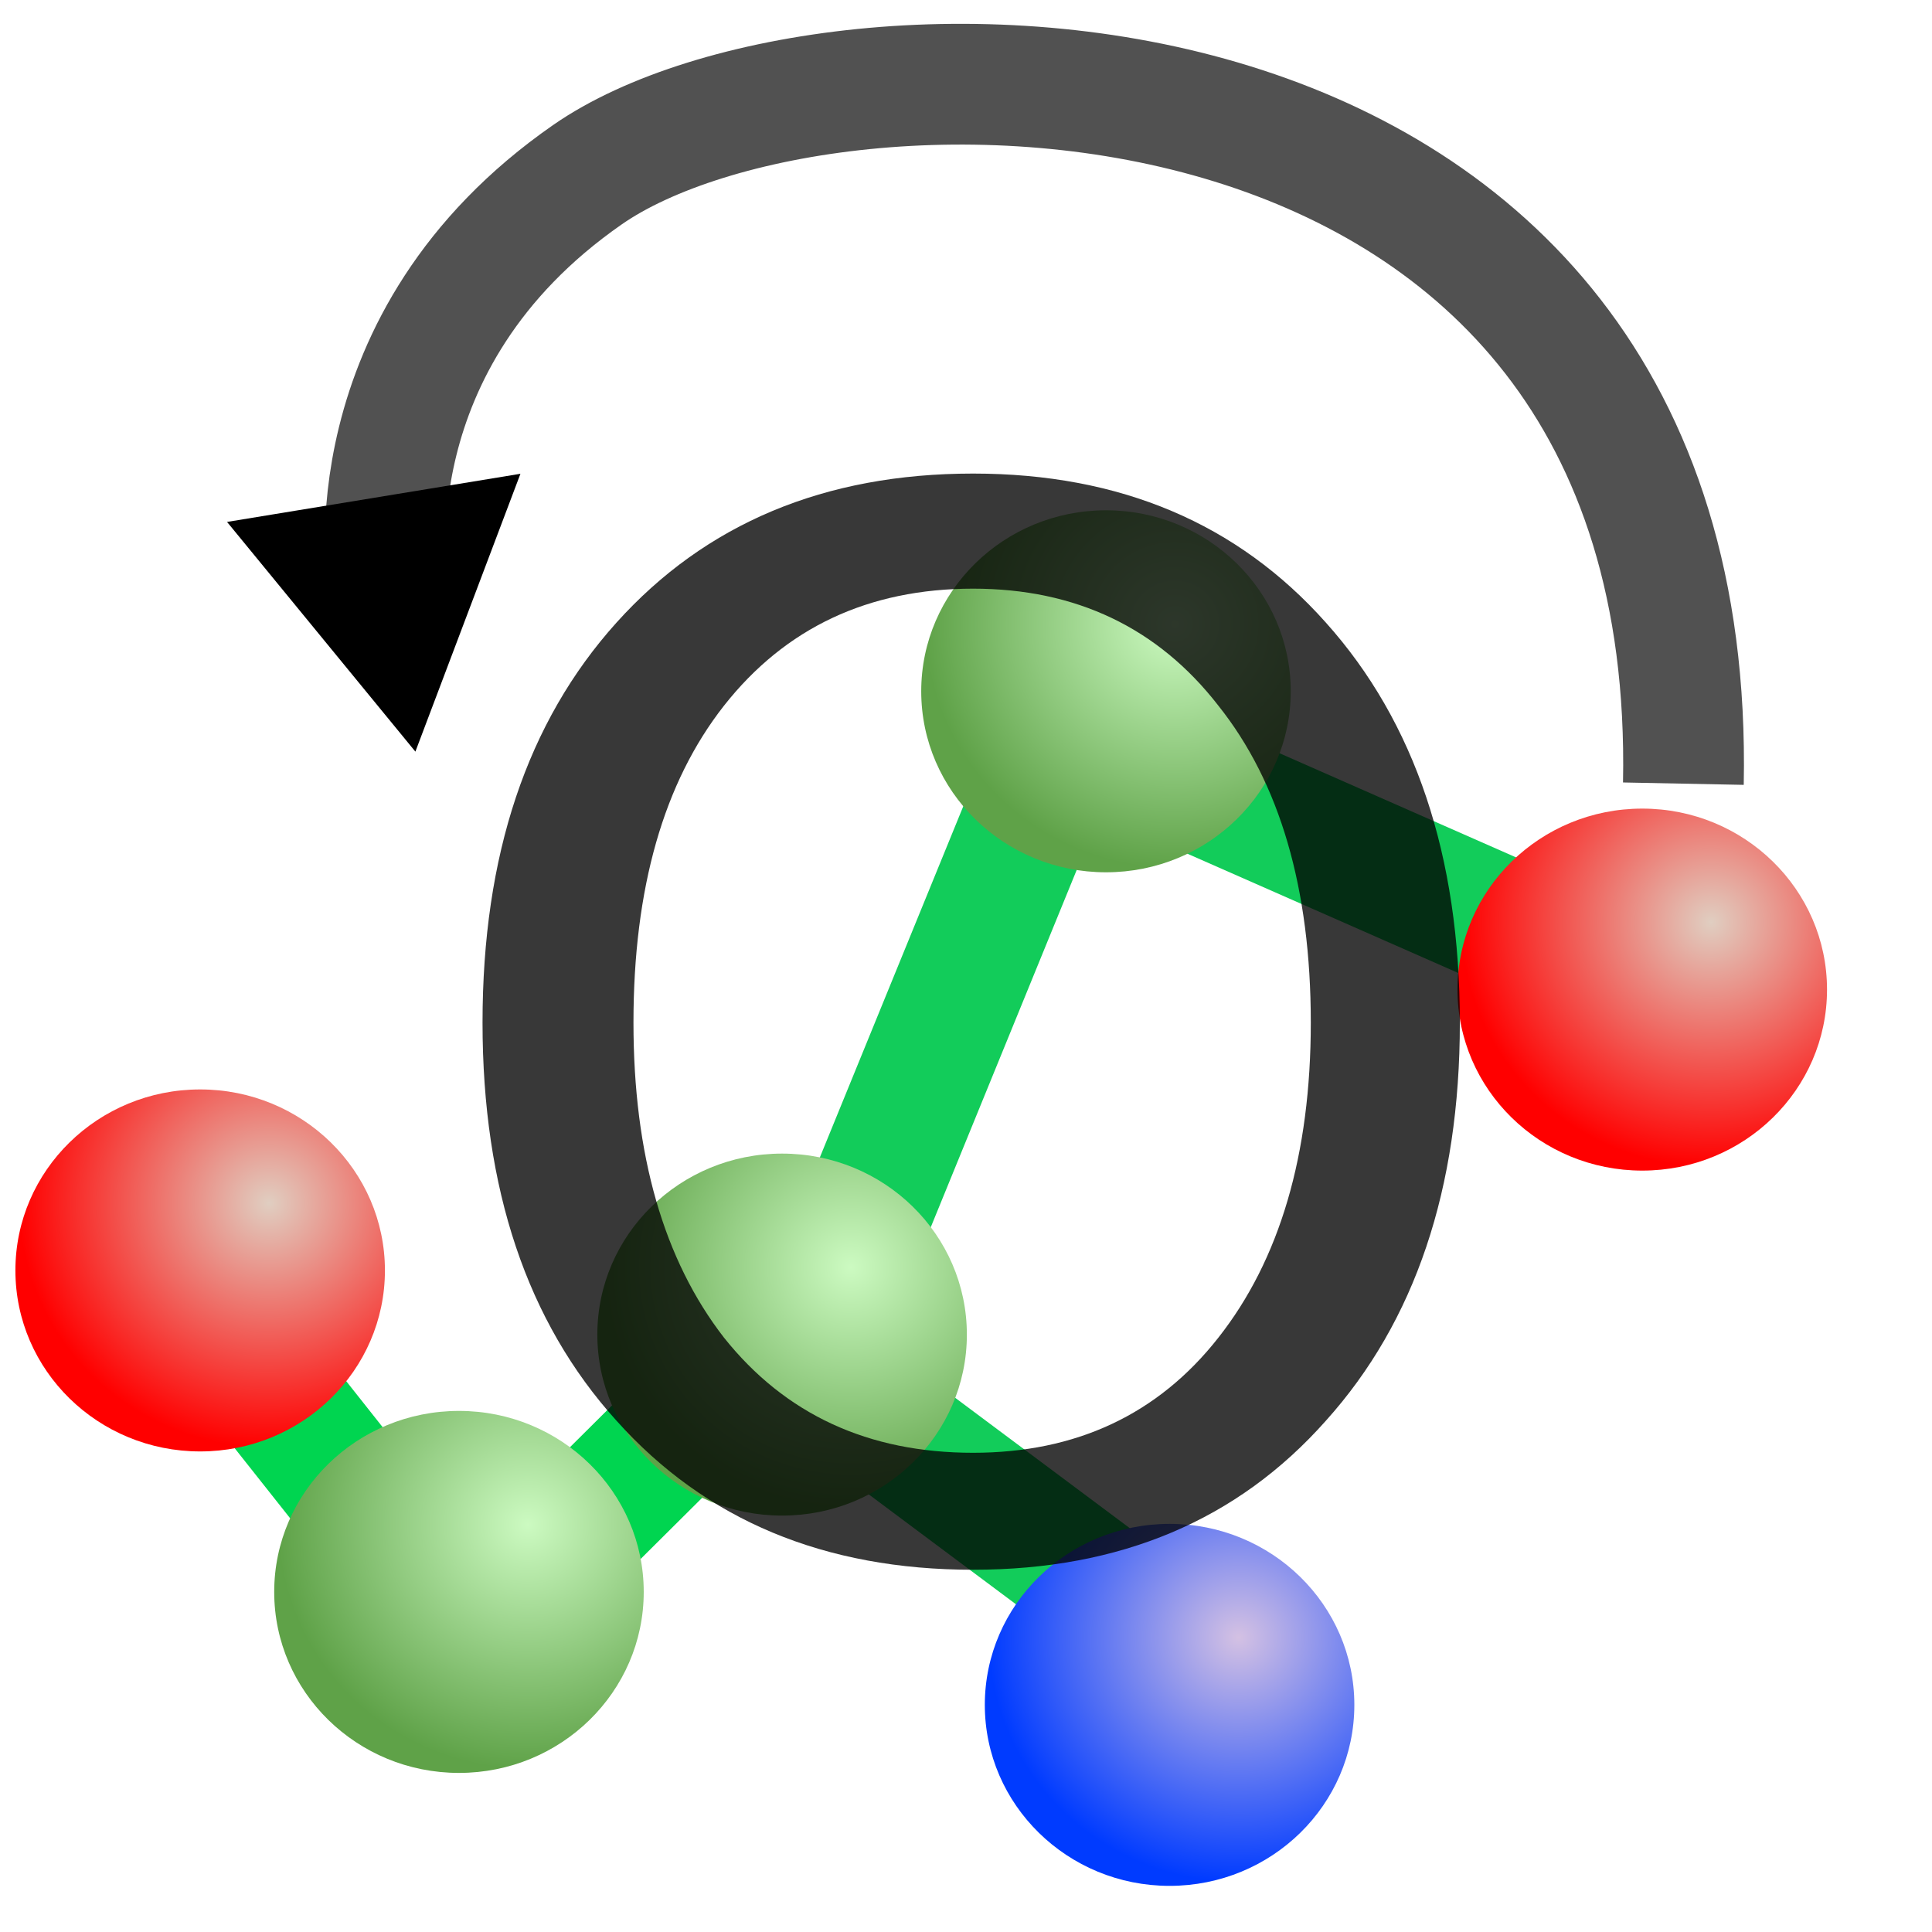
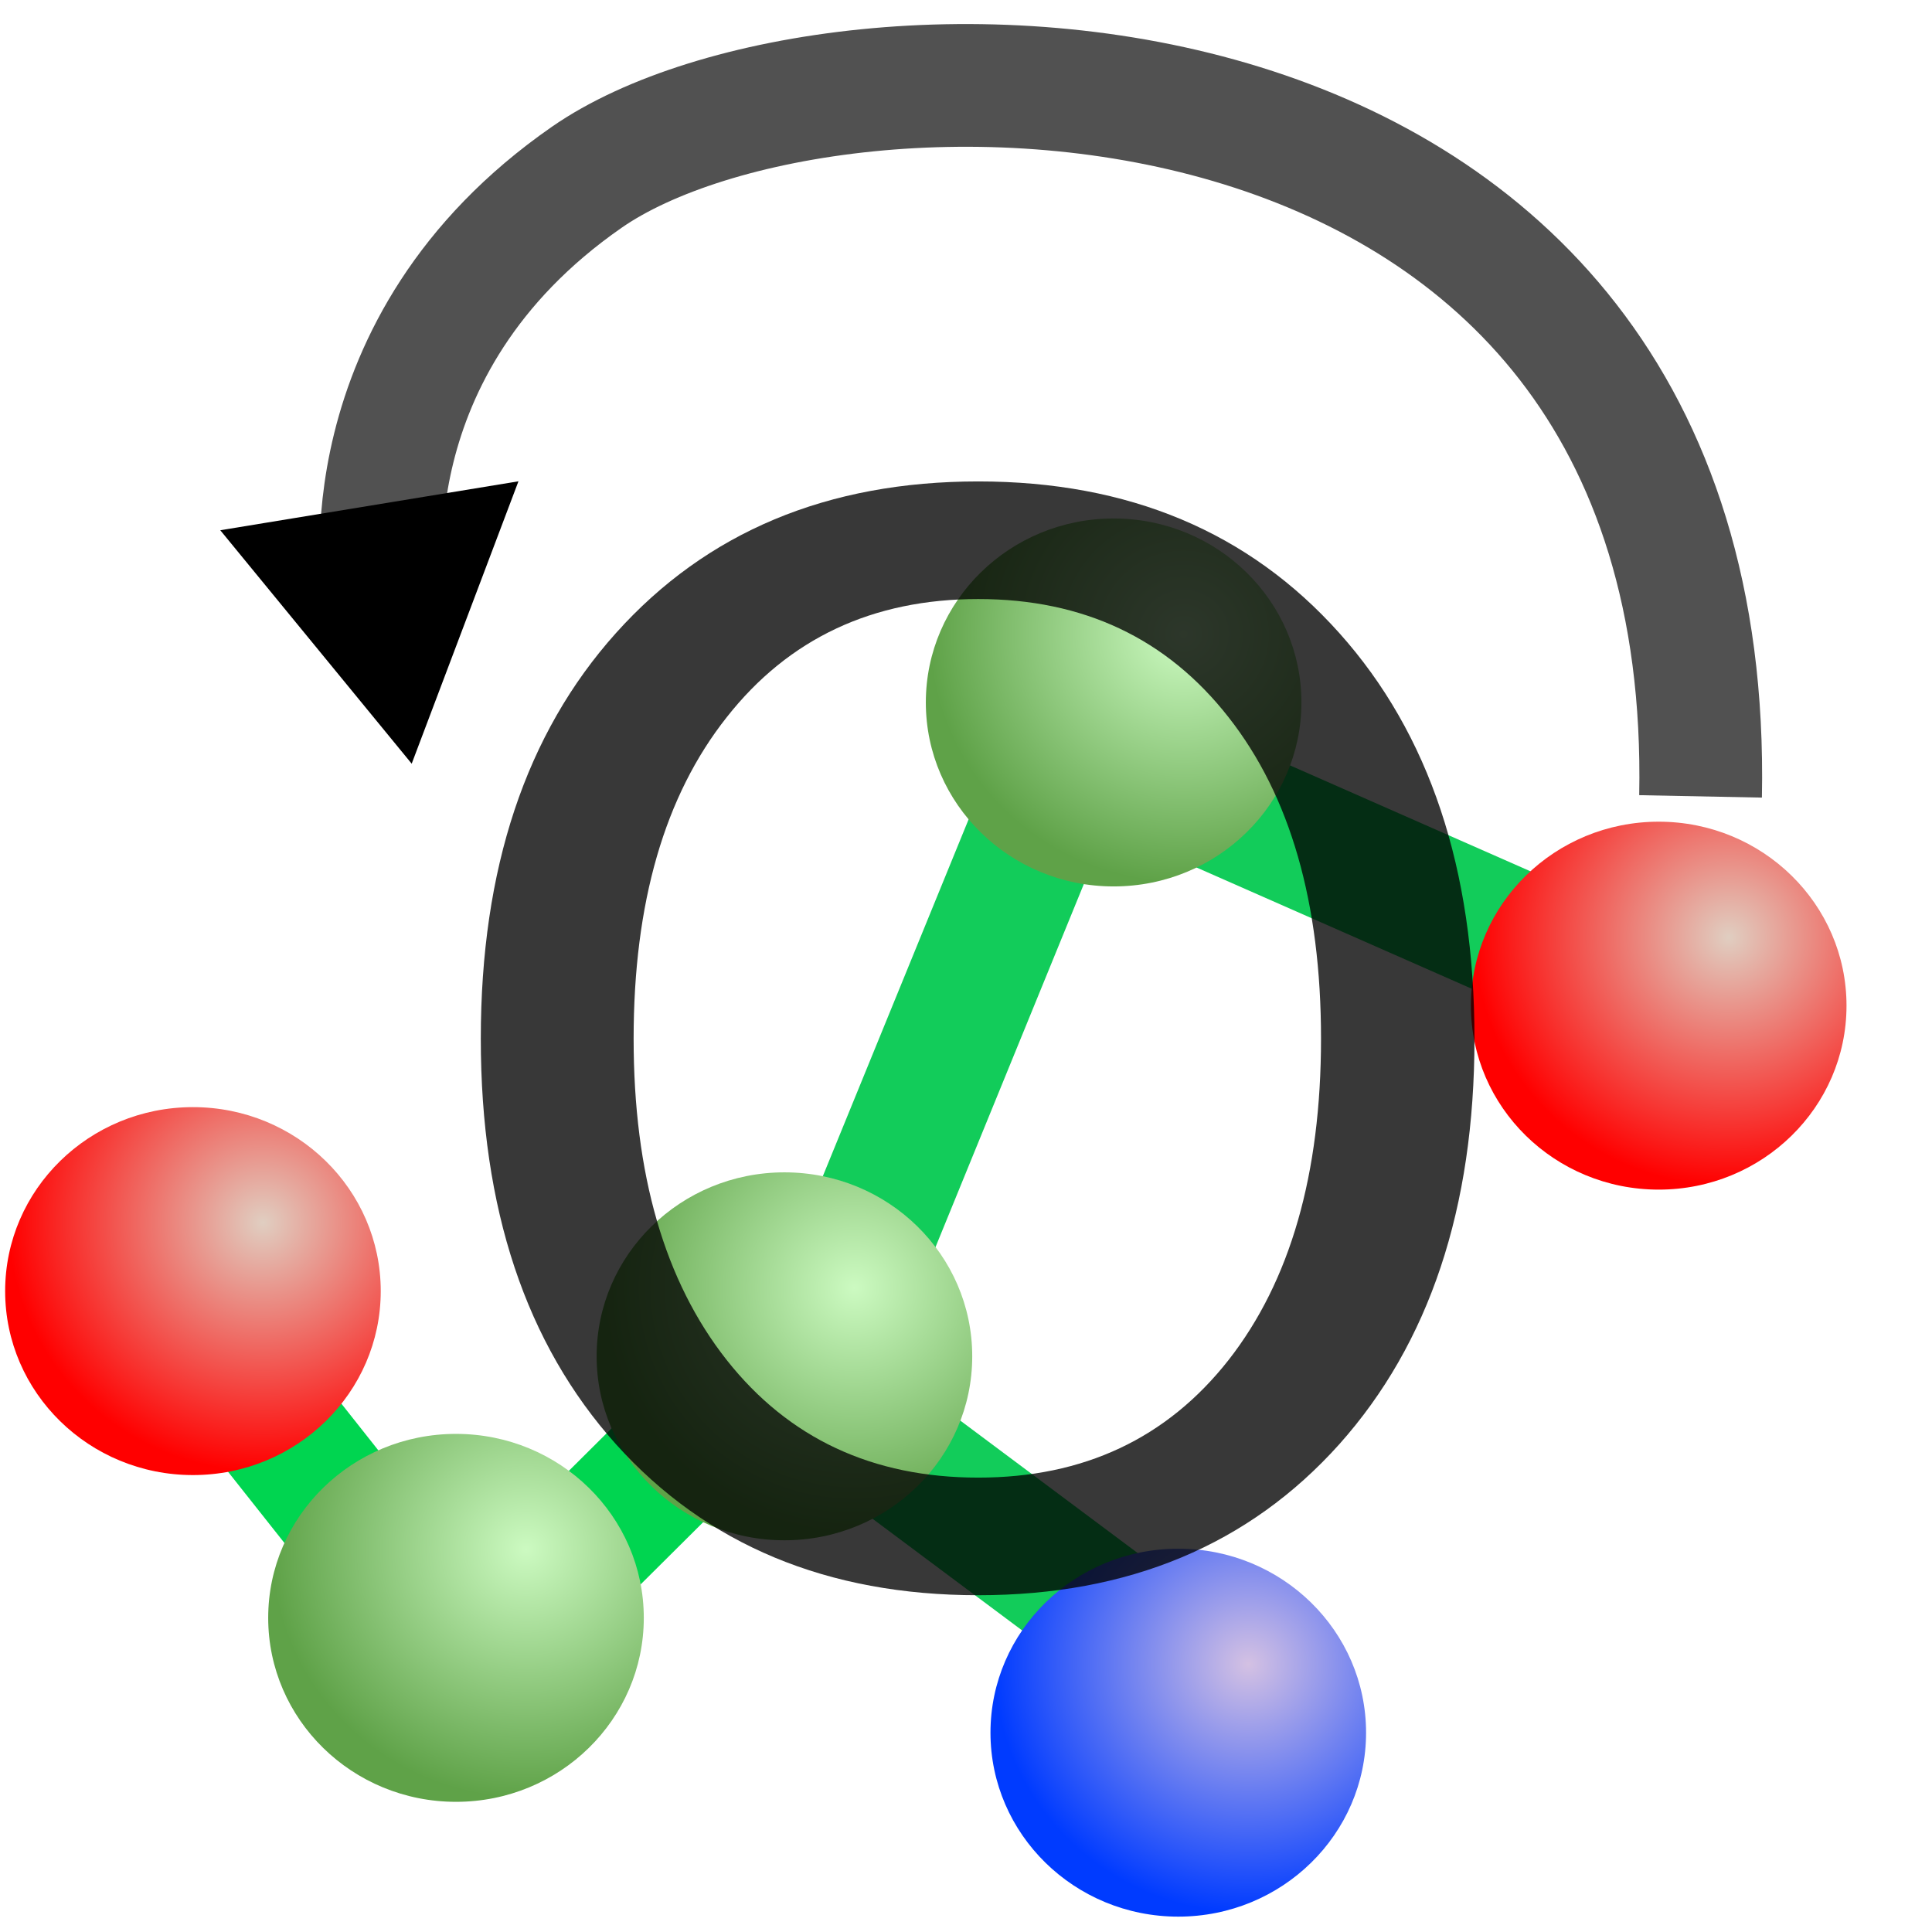
- <svg xmlns="http://www.w3.org/2000/svg" xmlns:xlink="http://www.w3.org/1999/xlink" width="16px" height="16px" id="svg2160">
+ <svg xmlns="http://www.w3.org/2000/svg" xmlns:xlink="http://www.w3.org/1999/xlink" width="48" height="48" id="svg2160" version="1.1">
  <defs id="defs2162">
    <linearGradient id="linearGradient2342">
      <stop id="stop2344" offset="0" style="stop-color:#e0cec1;stop-opacity:1;" />
      <stop id="stop2346" offset="1" style="stop-color:#ff0000;stop-opacity:1;" />
    </linearGradient>
    <radialGradient r="2.009" fy="8.731" fx="19.058" cy="8.731" cx="19.058" gradientTransform="scale(0.955533,1.046536)" gradientUnits="userSpaceOnUse" id="radialGradient2340" xlink:href="#linearGradient2342" />
    <linearGradient id="linearGradient2330">
      <stop id="stop2332" offset="0" style="stop-color:#d4c1e3;stop-opacity:1;" />
      <stop id="stop2334" offset="1" style="stop-color:#003bff;stop-opacity:1;" />
    </linearGradient>
    <radialGradient gradientUnits="userSpaceOnUse" r="2.009" fy="8.731" fx="19.058" cy="8.731" cx="19.058" gradientTransform="scale(0.955533,1.046536)" id="radialGradient2336" xlink:href="#linearGradient2330" />
    <linearGradient id="linearGradient2352">
      <stop id="stop2354" offset="0" style="stop-color:#ccfac1;stop-opacity:1;" />
      <stop id="stop2356" offset="1" style="stop-color:#5fa248;stop-opacity:1;" />
    </linearGradient>
    <radialGradient r="2.009" fy="8.731" fx="19.058" cy="8.731" cx="19.058" gradientTransform="scale(0.955533,1.046536)" gradientUnits="userSpaceOnUse" id="radialGradient2364" xlink:href="#linearGradient2352" />
-     <marker orient="auto" refY="0.0" refX="0.0" id="TriangleOutS" style="overflow:visible">
-       <path id="path3674" d="M 5.77,0.0 L -2.88,5.0 L -2.88,-5.0 L 5.77,0.0 z " style="fill-rule:evenodd;stroke:#000000;stroke-width:1.0pt;marker-start:none" transform="scale(0.2)" />
+     <marker orient="auto" refY="0" refX="0" id="TriangleOutS" style="overflow:visible">
+       <path id="path3674" d="m 5.77,0 -8.65,5 0,-10 8.65,5 z" style="fill-rule:evenodd;stroke:#000000;stroke-width:1pt;marker-start:none" transform="scale(0.2,0.2)" />
    </marker>
-     <marker orient="auto" refY="0.0" refX="0.0" id="TriangleOutL" style="overflow:visible">
-       <path id="path3680" d="M 5.77,0.0 L -2.88,5.0 L -2.88,-5.0 L 5.77,0.0 z " style="fill-rule:evenodd;stroke:#000000;stroke-width:1.0pt;marker-start:none" transform="scale(0.8)" />
+     <marker orient="auto" refY="0" refX="0" id="TriangleOutL" style="overflow:visible">
+       <path id="path3680" d="m 5.77,0 -8.65,5 0,-10 8.65,5 z" style="fill-rule:evenodd;stroke:#000000;stroke-width:1pt;marker-start:none" transform="scale(0.8,0.8)" />
    </marker>
    <radialGradient xlink:href="#linearGradient2352" id="radialGradient5335" gradientUnits="userSpaceOnUse" gradientTransform="scale(0.955533,1.046536)" cx="19.058" cy="8.731" fx="19.058" fy="8.731" r="2.009" />
    <radialGradient xlink:href="#linearGradient2352" id="radialGradient5339" gradientUnits="userSpaceOnUse" gradientTransform="scale(0.955533,1.046536)" cx="19.058" cy="8.731" fx="19.058" fy="8.731" r="2.009" />
    <radialGradient xlink:href="#linearGradient2352" id="radialGradient5343" gradientUnits="userSpaceOnUse" gradientTransform="scale(0.955533,1.046536)" cx="19.058" cy="8.731" fx="19.058" fy="8.731" r="2.009" />
    <radialGradient xlink:href="#linearGradient2352" id="radialGradient5347" gradientUnits="userSpaceOnUse" gradientTransform="scale(0.955533,1.046536)" cx="19.058" cy="8.731" fx="19.058" fy="8.731" r="2.009" />
    <radialGradient xlink:href="#linearGradient2342" id="radialGradient5351" gradientUnits="userSpaceOnUse" gradientTransform="scale(0.955533,1.046536)" cx="19.058" cy="8.731" fx="19.058" fy="8.731" r="2.009" />
    <radialGradient xlink:href="#linearGradient2342" id="radialGradient5355" gradientUnits="userSpaceOnUse" gradientTransform="scale(0.955533,1.046536)" cx="19.058" cy="8.731" fx="19.058" fy="8.731" r="2.009" />
  </defs>
-   <g id="layer1">
-     <path style="fill:none;fill-rule:evenodd;stroke:#12cc5a;stroke-width:1.069px;stroke-linecap:butt;stroke-linejoin:miter;stroke-opacity:1" d="M 9.752,13.618 L 6.662,11.311 L 8.816,6.038 L 14.446,8.517" id="path2168" />
-     <path style="fill:none;fill-rule:evenodd;stroke:#00d550;stroke-width:1.069px;stroke-linecap:butt;stroke-linejoin:miter;stroke-opacity:1" d="M 7.093,10.38 L 3.878,13.576 L 1.735,10.869" id="path3383" />
-     <path style="fill:none;fill-rule:evenodd;stroke:#515151;stroke-width:1px;stroke-linecap:butt;stroke-linejoin:miter;marker-end:url(#TriangleOutS);stroke-opacity:1" d="M 13.941,6.49 C 14.069,0.044 6.88,0.047 4.866,1.446 C 2.882,2.824 3.21,4.823 3.21,4.823" id="path3585" />
-     <path transform="matrix(1.078308,0,0,0.9645653,-9.380687,4.747282)" d="M 19.101,9.716 A 1.419,1.554 0 1 1 16.263,9.716 A 1.419,1.554 0 1 1 19.101,9.716 z" id="path2306" style="fill:url(#radialGradient2336);fill-opacity:1;fill-rule:nonzero;stroke:none;stroke-width:1;stroke-linecap:round;stroke-linejoin:round;stroke-miterlimit:2.6;stroke-dashoffset:0;stroke-opacity:1" />
-     <path transform="matrix(1.078308,0,0,0.9645653,-9.907382,-3.64671)" d="M 19.101,9.716 A 1.419,1.554 0 1 1 16.263,9.716 A 1.419,1.554 0 1 1 19.101,9.716 z" id="path5333" style="fill:url(#radialGradient5335);fill-opacity:1;fill-rule:nonzero;stroke:none;stroke-width:1;stroke-linecap:round;stroke-linejoin:round;stroke-miterlimit:2.6;stroke-dashoffset:0;stroke-opacity:1" />
-     <path transform="matrix(1.078308,0,0,0.9645653,-12.5896,1.680821)" d="M 19.101,9.716 A 1.419,1.554 0 1 1 16.263,9.716 A 1.419,1.554 0 1 1 19.101,9.716 z" id="path5337" style="fill:url(#radialGradient5339);fill-opacity:1;fill-rule:nonzero;stroke:none;stroke-width:1;stroke-linecap:round;stroke-linejoin:round;stroke-miterlimit:2.6;stroke-dashoffset:0;stroke-opacity:1" />
-     <path transform="matrix(1.078308,0,0,0.9645653,-15.26566,3.811833)" d="M 19.101,9.716 A 1.419,1.554 0 1 1 16.263,9.716 A 1.419,1.554 0 1 1 19.101,9.716 z" id="path5341" style="fill:url(#radialGradient5343);fill-opacity:1;fill-rule:nonzero;stroke:none;stroke-width:1;stroke-linecap:round;stroke-linejoin:round;stroke-miterlimit:2.6;stroke-dashoffset:0;stroke-opacity:1" />
-     <path transform="matrix(1.078308,0,0,0.9645653,-17.40897,1.149484)" d="M 19.101,9.716 A 1.419,1.554 0 1 1 16.263,9.716 A 1.419,1.554 0 1 1 19.101,9.716 z" id="path5349" style="fill:url(#radialGradient5351);fill-opacity:1;fill-rule:nonzero;stroke:none;stroke-width:1;stroke-linecap:round;stroke-linejoin:round;stroke-miterlimit:2.6;stroke-dashoffset:0;stroke-opacity:1" />
-     <path transform="matrix(1.078308,0,0,0.9645653,-5.466161,-1.176283)" d="M 19.101,9.716 A 1.419,1.554 0 1 1 16.263,9.716 A 1.419,1.554 0 1 1 19.101,9.716 z" id="path5353" style="fill:url(#radialGradient5355);fill-opacity:1;fill-rule:nonzero;stroke:none;stroke-width:1;stroke-linecap:round;stroke-linejoin:round;stroke-miterlimit:2.6;stroke-dashoffset:0;stroke-opacity:1" />
-     <text xml:space="preserve" style="font-size:12px;font-style:normal;font-weight:normal;fill:#000000;fill-opacity:0.778;stroke:none;stroke-width:1px;stroke-linecap:butt;stroke-linejoin:miter;stroke-opacity:1;font-family:Microsoft Sans Serif, Bitstream Vera Sans, Helvetica, Arial" x="3.326" y="12.83" id="text2189">
-       <tspan id="tspan2191" x="3.326" y="12.83">O</tspan>
+   <g id="layer1" transform="translate(0,32)">
+     <path style="fill:none;stroke:#12cc5a;stroke-width:3.258px;stroke-linecap:butt;stroke-linejoin:miter;stroke-opacity:1" d="m 29.474,9.52 -9.422,-7.034 6.57,-16.081 17.165,7.561" id="path2168" />
+     <path style="fill:none;stroke:#00d550;stroke-width:3.258px;stroke-linecap:butt;stroke-linejoin:miter;stroke-opacity:1" d="M 21.368,-0.354 11.565,9.393 5.029,1.137" id="path3383" />
+     <path style="fill:none;stroke:#515151;stroke-width:3.049px;stroke-linecap:butt;stroke-linejoin:miter;stroke-opacity:1;marker-end:url(#TriangleOutS)" d="m 42.25,-12.214 c 0.389,-19.655 -21.531,-19.647 -27.672,-15.382 -6.051,4.203 -5.051,10.296 -5.051,10.296" id="path3585" />
+     <path transform="matrix(3.288035,0,0,2.941204,-28.86521,-17.52905)" d="m 19.101,9.716 a 1.419,1.554 0 1 1 -2.838,0 1.419,1.554 0 1 1 2.838,0 z" id="path2306" style="fill:url(#radialGradient2336);fill-opacity:1;fill-rule:nonzero;stroke:none" />
+     <path transform="matrix(3.288035,0,0,2.941204,-30.47123,-43.12445)" d="m 19.101,9.716 a 1.419,1.554 0 1 1 -2.838,0 1.419,1.554 0 1 1 2.838,0 z" id="path5333" style="fill:url(#radialGradient5335);fill-opacity:1;fill-rule:nonzero;stroke:none" />
+     <path transform="matrix(3.288035,0,0,2.941204,-38.65,-26.87946)" d="m 19.101,9.716 a 1.419,1.554 0 1 1 -2.838,0 1.419,1.554 0 1 1 2.838,0 z" id="path5337" style="fill:url(#radialGradient5339);fill-opacity:1;fill-rule:nonzero;stroke:none" />
+     <path transform="matrix(3.288035,0,0,2.941204,-46.80998,-20.38147)" d="m 19.101,9.716 a 1.419,1.554 0 1 1 -2.838,0 1.419,1.554 0 1 1 2.838,0 z" id="path5341" style="fill:url(#radialGradient5343);fill-opacity:1;fill-rule:nonzero;stroke:none" />
+     <path transform="matrix(3.288035,0,0,2.941204,-53.34548,-28.49965)" d="m 19.101,9.716 a 1.419,1.554 0 1 1 -2.838,0 1.419,1.554 0 1 1 2.838,0 z" id="path5349" style="fill:url(#radialGradient5351);fill-opacity:1;fill-rule:nonzero;stroke:none" />
+     <path transform="matrix(3.288035,0,0,2.941204,-16.92882,-35.5915)" d="m 19.101,9.716 a 1.419,1.554 0 1 1 -2.838,0 1.419,1.554 0 1 1 2.838,0 z" id="path5353" style="fill:url(#radialGradient5355);fill-opacity:1;fill-rule:nonzero;stroke:none" />
+     <text xml:space="preserve" style="font-size:36.591px;font-style:normal;font-weight:normal;fill:#000000;fill-opacity:0.778;stroke:none;font-family:'Microsoft Sans Serif, Bitstream Vera Sans, Helvetica, Arial'" x="9.881" y="7.117" id="text2189">
+       <tspan id="tspan2191" x="9.881" y="7.117">O</tspan>
    </text>
  </g>
</svg>
